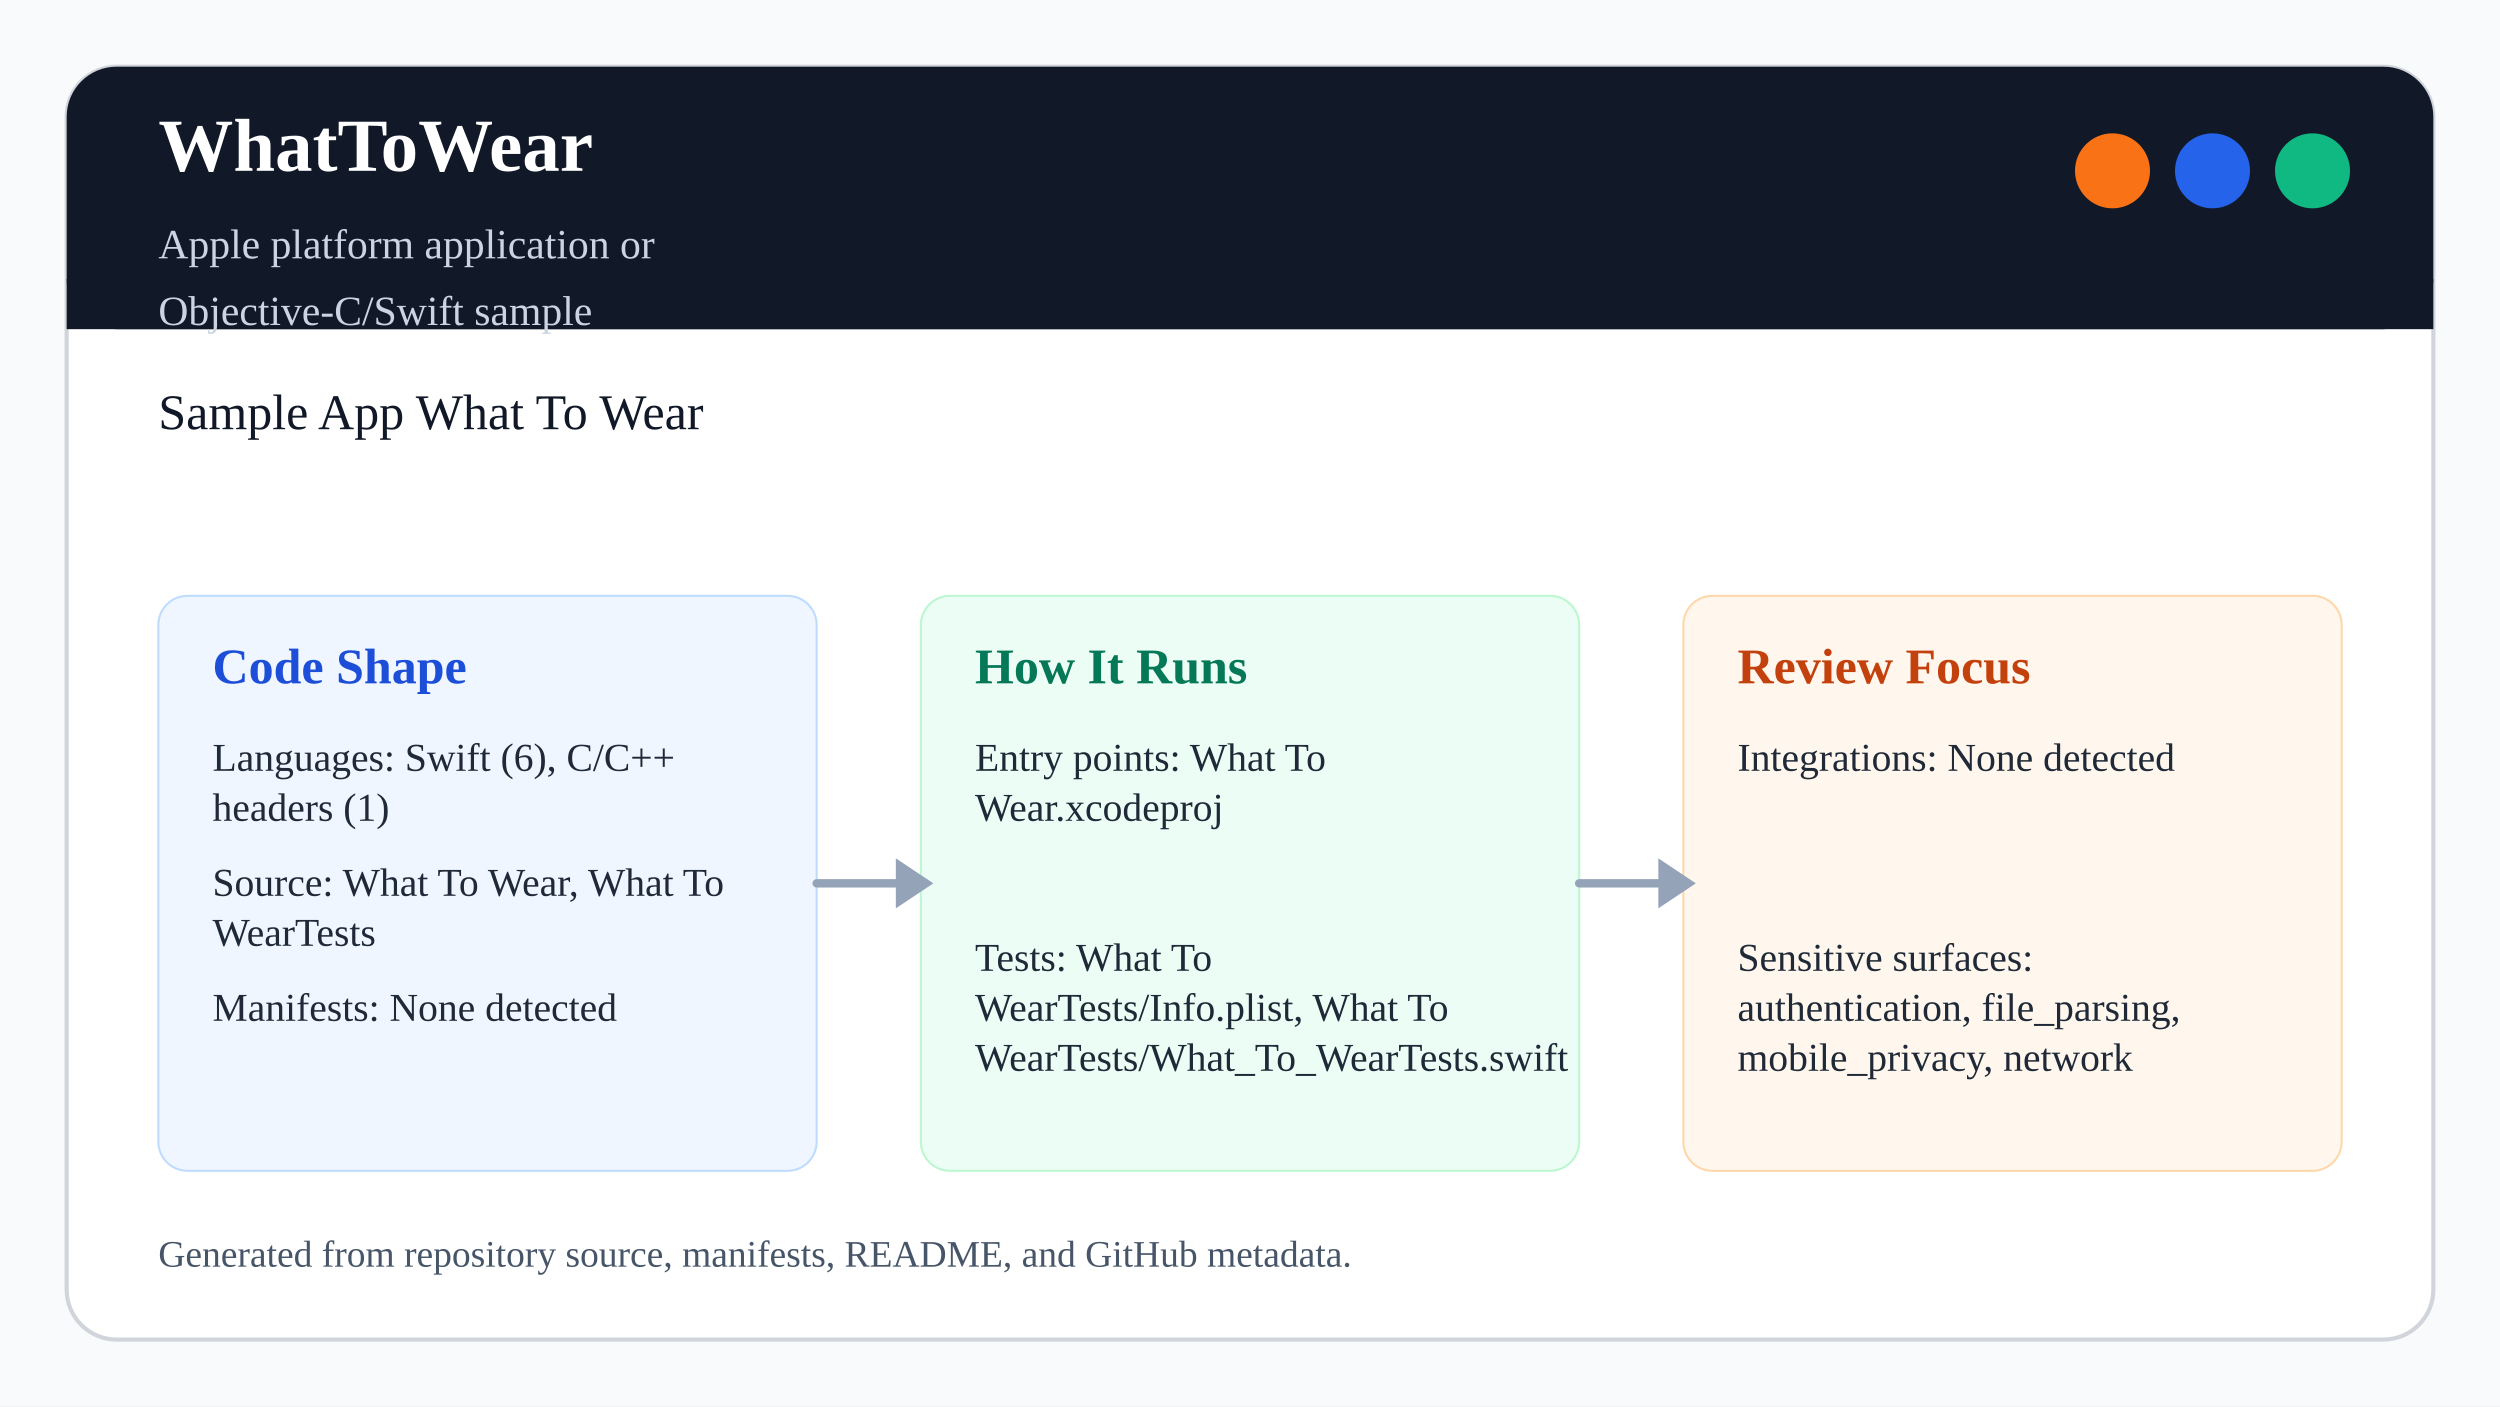
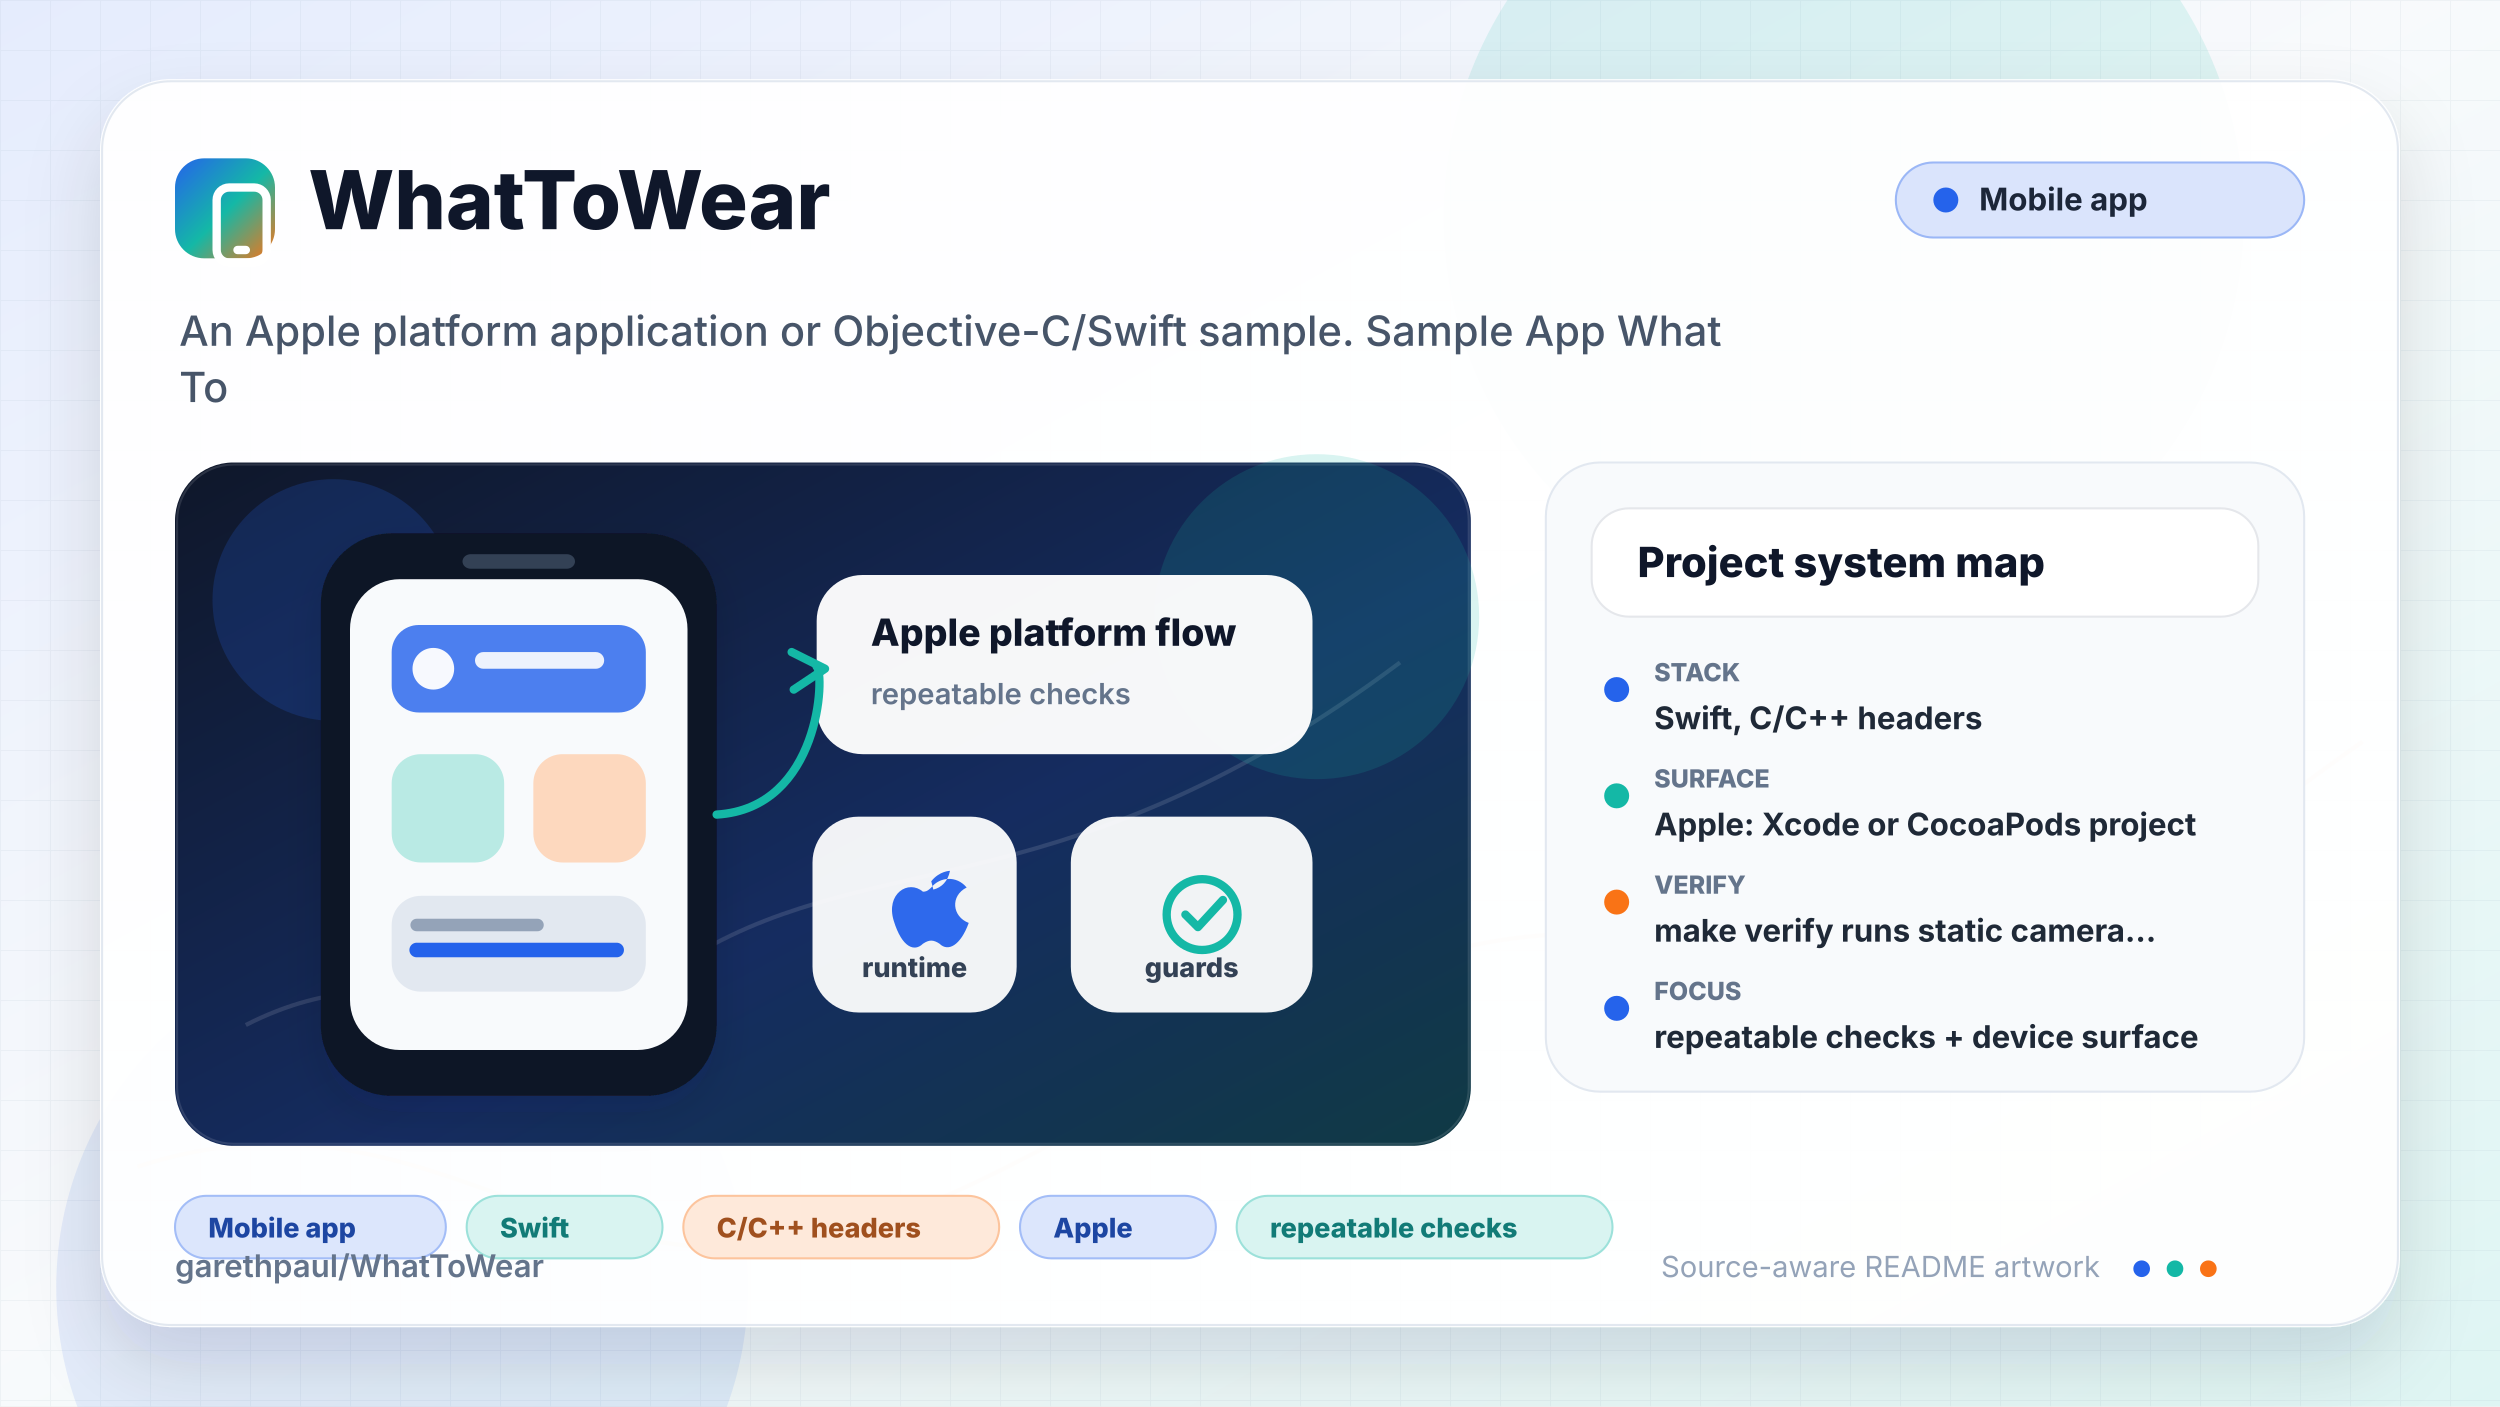
- <svg xmlns="http://www.w3.org/2000/svg" width="1200" height="675" viewBox="0 0 1200 675" role="img" aria-labelledby="title desc">
-   <rect width="1200" height="675" fill="#f8fafc" />
-   <rect x="32" y="32" width="1136" height="611" rx="24" fill="#ffffff" stroke="#d1d5db" stroke-width="2" />
-   <rect x="32" y="32" width="1136" height="126" rx="24" fill="#111827" />
-   <path d="M32 134h1136v24H32z" fill="#111827" />
-   <circle cx="1062" cy="82" r="18" fill="#2563eb" />
-   <circle cx="1110" cy="82" r="18" fill="#10b981" />
-   <circle cx="1014" cy="82" r="18" fill="#f97316" />
-   <text x="76" y="82" font-size="36" fill="#ffffff" font-weight="700">WhatToWear</text>
-   <text x="76" y="124" font-size="20" fill="#cbd5e1">Apple platform application or</text>
-   <text x="76" y="156" font-size="20" fill="#cbd5e1">Objective-C/Swift sample</text>
-   <text x="76" y="206" font-size="24" fill="#111827">Sample App What To Wear</text>
-   <rect x="76" y="286" width="316" height="276" rx="14" fill="#eff6ff" stroke="#bfdbfe" />
-   <text x="102" y="328" font-size="24" font-weight="700" fill="#1d4ed8">Code Shape</text>
-   <text x="102" y="370" font-size="19" fill="#1f2937">Languages: Swift (6), C/C++</text>
-   <text x="102" y="394" font-size="19" fill="#1f2937">headers (1)</text>
-   <text x="102" y="430" font-size="19" fill="#1f2937">Source: What To Wear, What To</text>
-   <text x="102" y="454" font-size="19" fill="#1f2937">WearTests</text>
-   <text x="102" y="490" font-size="19" fill="#1f2937">Manifests: None detected</text>
-   <rect x="442" y="286" width="316" height="276" rx="14" fill="#ecfdf5" stroke="#bbf7d0" />
-   <text x="468" y="328" font-size="24" font-weight="700" fill="#047857">How It Runs</text>
-   <text x="468" y="370" font-size="19" fill="#1f2937">Entry points: What To</text>
-   <text x="468" y="394" font-size="19" fill="#1f2937">Wear.xcodeproj</text>
-   <text x="468" y="466" font-size="19" fill="#1f2937">Tests: What To</text>
-   <text x="468" y="490" font-size="19" fill="#1f2937">WearTests/Info.plist, What To</text>
-   <text x="468" y="514" font-size="19" fill="#1f2937">WearTests/What_To_WearTests.swift</text>
-   <rect x="808" y="286" width="316" height="276" rx="14" fill="#fff7ed" stroke="#fed7aa" />
-   <text x="834" y="328" font-size="24" font-weight="700" fill="#c2410c">Review Focus</text>
-   <text x="834" y="370" font-size="19" fill="#1f2937">Integrations: None detected</text>
-   <text x="834" y="466" font-size="19" fill="#1f2937">Sensitive surfaces:</text>
-   <text x="834" y="490" font-size="19" fill="#1f2937">authentication, file_parsing,</text>
-   <text x="834" y="514" font-size="19" fill="#1f2937">mobile_privacy, network</text>
-   <path d="M392 424h50" stroke="#94a3b8" stroke-width="4" stroke-linecap="round" />
-   <path d="M430 412l18 12-18 12z" fill="#94a3b8" />
-   <path d="M758 424h50" stroke="#94a3b8" stroke-width="4" stroke-linecap="round" />
-   <path d="M796 412l18 12-18 12z" fill="#94a3b8" />
-   <text x="76" y="608" font-size="18" fill="#475569">Generated from repository source, manifests, README, and GitHub metadata.</text>
+ <svg xmlns="http://www.w3.org/2000/svg" width="1200" height="675" viewBox="0 0 1200 675" role="img" aria-labelledby="pkkgyir-title pkkgyir-desc">
+   <defs>
+     <linearGradient id="pkkgyir-bg" x1="0" y1="0" x2="1" y2="1">
+       <stop offset="0%" stop-color="#e5ecfd" />
+       <stop offset="48%" stop-color="#f8fafc" />
+       <stop offset="100%" stop-color="#def5f3" />
+     </linearGradient>
+     <linearGradient id="pkkgyir-stage" x1="0" y1="0" x2="1" y2="1">
+       <stop offset="0%" stop-color="#0f172a" />
+       <stop offset="58%" stop-color="#152c60" />
+       <stop offset="100%" stop-color="#103a45" />
+     </linearGradient>
+     <linearGradient id="pkkgyir-accent" x1="0" y1="0" x2="1" y2="1">
+       <stop offset="0%" stop-color="#2563eb" />
+       <stop offset="52%" stop-color="#14b8a6" />
+       <stop offset="100%" stop-color="#f97316" />
+     </linearGradient>
+     <linearGradient id="pkkgyir-soft" x1="0" y1="0" x2="1" y2="1">
+       <stop offset="0%" stop-color="#cbdafa" />
+       <stop offset="100%" stop-color="#fee0cc" />
+     </linearGradient>
+     <filter id="pkkgyir-shadow" x="-20%" y="-20%" width="140%" height="150%">
+       <feDropShadow dx="0" dy="18" stdDeviation="18" flood-color="#0f172a" flood-opacity="0.14" />
+     </filter>
+     <filter id="pkkgyir-miniShadow" x="-20%" y="-20%" width="140%" height="150%">
+       <feDropShadow dx="0" dy="8" stdDeviation="10" flood-color="#0f172a" flood-opacity="0.12" />
+     </filter>
+     <pattern id="pkkgyir-grid" width="24" height="24" patternUnits="userSpaceOnUse">
+       <path d="M24 0H0v24" fill="none" stroke="#94a3b8" stroke-opacity="0.16" stroke-width="1" />
+     </pattern>
+     <style>
+       .label { font: 700 13px ui-sans-serif, system-ui, -apple-system, BlinkMacSystemFont, "Segoe UI", sans-serif; letter-spacing: 0; text-transform: uppercase; }
+       .body { font-family: ui-sans-serif, system-ui, -apple-system, BlinkMacSystemFont, "Segoe UI", sans-serif; letter-spacing: 0; }
+     </style>
+   </defs>
+   <rect width="1200" height="675" fill="url(#pkkgyir-bg)" />
+   <rect width="1200" height="675" fill="url(#pkkgyir-grid)" opacity="0.65" />
+   <circle cx="193" cy="618" r="166" fill="#2563eb" opacity="0.10" />
+   <circle cx="885" cy="104" r="192" fill="#14b8a6" opacity="0.12" />
+   <path d="M66 560 C214 512 278 642 430 584 C576 528 676 408 838 462 C966 504 1034 426 1134 356" fill="none" stroke="#f97316" stroke-width="2" stroke-opacity="0.18" />
+   <rect x="48" y="38" width="1104" height="599" rx="34" fill="#ffffff" opacity="0.94" filter="url(#pkkgyir-shadow)" />
+   <rect x="49" y="39" width="1102" height="597" rx="33" fill="none" stroke="#e2e8f0" stroke-width="1" />
+   <g class="body">
+     <rect x="84" y="76" width="48" height="48" rx="14" fill="url(#pkkgyir-accent)" />
+     <rect x="104" y="90" width="24" height="36" rx="6" stroke="#ffffff" stroke-width="4" stroke-linecap="round" stroke-linejoin="round" fill="none" />
+     <path d="M16 30h4" transform="translate(98 90)" stroke="#ffffff" stroke-width="4" stroke-linecap="round" stroke-linejoin="round" fill="none" />
+     <text x="148" y="110" fill="#0f172a" font-size="39" font-weight="800">WhatToWear</text>
+     <rect x="910" y="78" width="196" height="36" rx="18" fill="#dae4fc" stroke="#9bb7f6" />
+     <circle cx="934" cy="96" r="6" fill="#2563eb" />
+     <text x="950" y="101" fill="#1c2639" font-size="15" font-weight="700">Mobile app</text>
+     <text x="86" y="166" fill="#475569" font-size="20" font-weight="500">An Apple platform application or Objective-C/Swift sample. Sample App What</text>
+     <text x="86" y="193" fill="#475569" font-size="20" font-weight="500">To</text>
+   </g>
+   <g transform="translate(84 222)">
+     <rect x="0" y="0" width="622" height="328" rx="28" fill="url(#pkkgyir-stage)" />
+     <rect x="1" y="1" width="620" height="326" rx="27" fill="none" stroke="#ffffff" stroke-opacity="0.12" />
+     <path d="M34 270 C116 228 166 286 250 236 C338 184 430 214 588 96" fill="none" stroke="#ffffff" stroke-opacity="0.12" stroke-width="2" />
+     <circle cx="76" cy="66" r="58" fill="#2563eb" opacity="0.20" />
+     <circle cx="548" cy="74" r="78" fill="#14b8a6" opacity="0.16" />
+     <g class="body">
+       <rect x="70" y="34" width="190" height="270" rx="34" fill="#111827" filter="url(#pkkgyir-miniShadow)" />
+       <rect x="84" y="56" width="162" height="226" rx="24" fill="#f8fafc" />
+       <rect x="138" y="44" width="54" height="7" rx="4" fill="#334155" />
+       <rect x="104" y="78" width="122" height="42" rx="13" fill="#4c7fef" />
+       <circle cx="124" cy="99" r="10" fill="#ffffff" opacity="0.95" />
+       <rect x="144" y="91" width="62" height="8" rx="4" fill="#ffffff" opacity="0.9" />
+       <rect x="104" y="140" width="54" height="52" rx="14" fill="#b9eae4" />
+       <rect x="172" y="140" width="54" height="52" rx="14" fill="#fdd8be" />
+       <rect x="104" y="208" width="122" height="46" rx="14" fill="#e2e8f0" />
+       <path d="M116 234h96" stroke="#2563eb" stroke-width="7" stroke-linecap="round" />
+       <path d="M116 222h58" stroke="#94a3b8" stroke-width="6" stroke-linecap="round" />
+       <rect x="308" y="54" width="238" height="86" rx="22" fill="#ffffff" opacity="0.96" />
+       <text x="334" y="88" fill="#0f172a" font-size="18" font-weight="800">Apple platform flow</text>
+       <text x="334" y="116" fill="#64748b" font-size="14" font-weight="600">repeatable checks</text>
+       <path d="M260 169 C310 166 312 101 308 98" fill="none" stroke="#14b8a6" stroke-width="4" stroke-linecap="round" />
+       <path d="M296 91 l16 8 -15 10" fill="none" stroke="#14b8a6" stroke-width="4" stroke-linecap="round" stroke-linejoin="round" />
+       <rect x="306" y="170" width="98" height="94" rx="22" fill="#ffffff" opacity="0.94" />
+       <rect x="430" y="170" width="116" height="94" rx="22" fill="#ffffff" opacity="0.94" />
+       <path d="M25 7c4-5 9-5 9-5-1 5-4 8-8 9 M21 12c-7-6-18 1-14 14 4 13 10 15 14 11 3-2 5-2 8 0 4 4 10 1 14-10-8-3-9-13-1-17-5-6-13-5-17 0-2 2-3 2-4 2z" transform="translate(338 194)" fill="#2563eb" opacity="0.95" />
+       <circle cx="493" cy="217" r="17" stroke="#14b8a6" stroke-width="4" stroke-linecap="round" stroke-linejoin="round" fill="none" />
+       <path d="M13 21l6 6 12-13" transform="translate(472 196)" stroke="#14b8a6" stroke-width="4" stroke-linecap="round" stroke-linejoin="round" fill="none" />
+       <text x="355" y="247" fill="#334155" font-size="13" text-anchor="middle" font-weight="800">runtime</text>
+       <text x="488" y="247" fill="#334155" font-size="13" text-anchor="middle" font-weight="800">guards</text>
+     </g>
+   </g>
+   <g class="body" transform="translate(742 222)">
+     <rect x="0" y="0" width="364" height="302" rx="26" fill="#f8fafc" stroke="#e2e8f0" />
+     <rect x="22" y="22" width="320" height="52" rx="18" fill="#ffffff" stroke="#e5e7eb" />
+     <text x="44" y="55" fill="#0f172a" font-size="20" font-weight="800">Project system map</text>
+     <g transform="translate(24 94)">
+       <circle cx="10" cy="15" r="6" fill="#2563eb" />
+       <text x="28" y="11" fill="#64748b" font-size="12" font-weight="800">STACK</text>
+       <text x="28" y="34" fill="#1f2937" font-size="15" font-weight="650">Swift, C/C++ headers</text>
+     </g>
+     <g transform="translate(24 145)">
+       <circle cx="10" cy="15" r="6" fill="#14b8a6" />
+       <text x="28" y="11" fill="#64748b" font-size="12" font-weight="800">SURFACE</text>
+       <text x="28" y="34" fill="#1f2937" font-size="15" font-weight="650">Apple: Xcode or CocoaPods project</text>
+     </g>
+     <g transform="translate(24 196)">
+       <circle cx="10" cy="15" r="6" fill="#f97316" />
+       <text x="28" y="11" fill="#64748b" font-size="12" font-weight="800">VERIFY</text>
+       <text x="28" y="34" fill="#1f2937" font-size="15" font-weight="650">make verify runs static camera...</text>
+     </g>
+     <g transform="translate(24 247)">
+       <circle cx="10" cy="15" r="6" fill="#2563eb" />
+       <text x="28" y="11" fill="#64748b" font-size="12" font-weight="800">FOCUS</text>
+       <text x="28" y="34" fill="#1f2937" font-size="15" font-weight="650">repeatable checks + device surface</text>
+     </g>
+   </g>
+   <g class="body">
+     <rect x="84" y="574" width="130" height="30" rx="15" fill="#dce6fc" stroke="#a3bdf7" />
+     <text x="100" y="594" fill="#1d46a2" font-size="13" font-weight="800">Mobile app</text>
+     <rect x="224" y="574" width="94" height="30" rx="15" fill="#d9f4f1" stroke="#9ce1da" />
+     <text x="240" y="594" fill="#127b77" font-size="13" font-weight="800">Swift</text>
+     <rect x="328" y="574" width="151.6" height="30" rx="15" fill="#fee9da" stroke="#fcc49d" />
+     <text x="344" y="594" fill="#a0501e" font-size="13" font-weight="800">C/C++ headers</text>
+     <rect x="489.6" y="574" width="94" height="30" rx="15" fill="#dce6fc" stroke="#a3bdf7" />
+     <text x="505.6" y="594" fill="#1d46a2" font-size="13" font-weight="800">Apple</text>
+     <rect x="593.6" y="574" width="180.4" height="30" rx="15" fill="#d9f4f1" stroke="#9ce1da" />
+     <text x="609.6" y="594" fill="#127b77" font-size="13" font-weight="800">repeatable checks</text>
+   </g>
+   <g class="body">
+     <text x="84" y="613" fill="#64748b" font-size="15" font-weight="600">garethpaul/WhatToWear</text>
+     <text x="1008" y="613" fill="#94a3b8" font-size="14" text-anchor="end">Source-aware README artwork</text>
+     <circle cx="1028" cy="609" r="4" fill="#2563eb" />
+     <circle cx="1044" cy="609" r="4" fill="#14b8a6" />
+     <circle cx="1060" cy="609" r="4" fill="#f97316" />
+   </g>
</svg>
